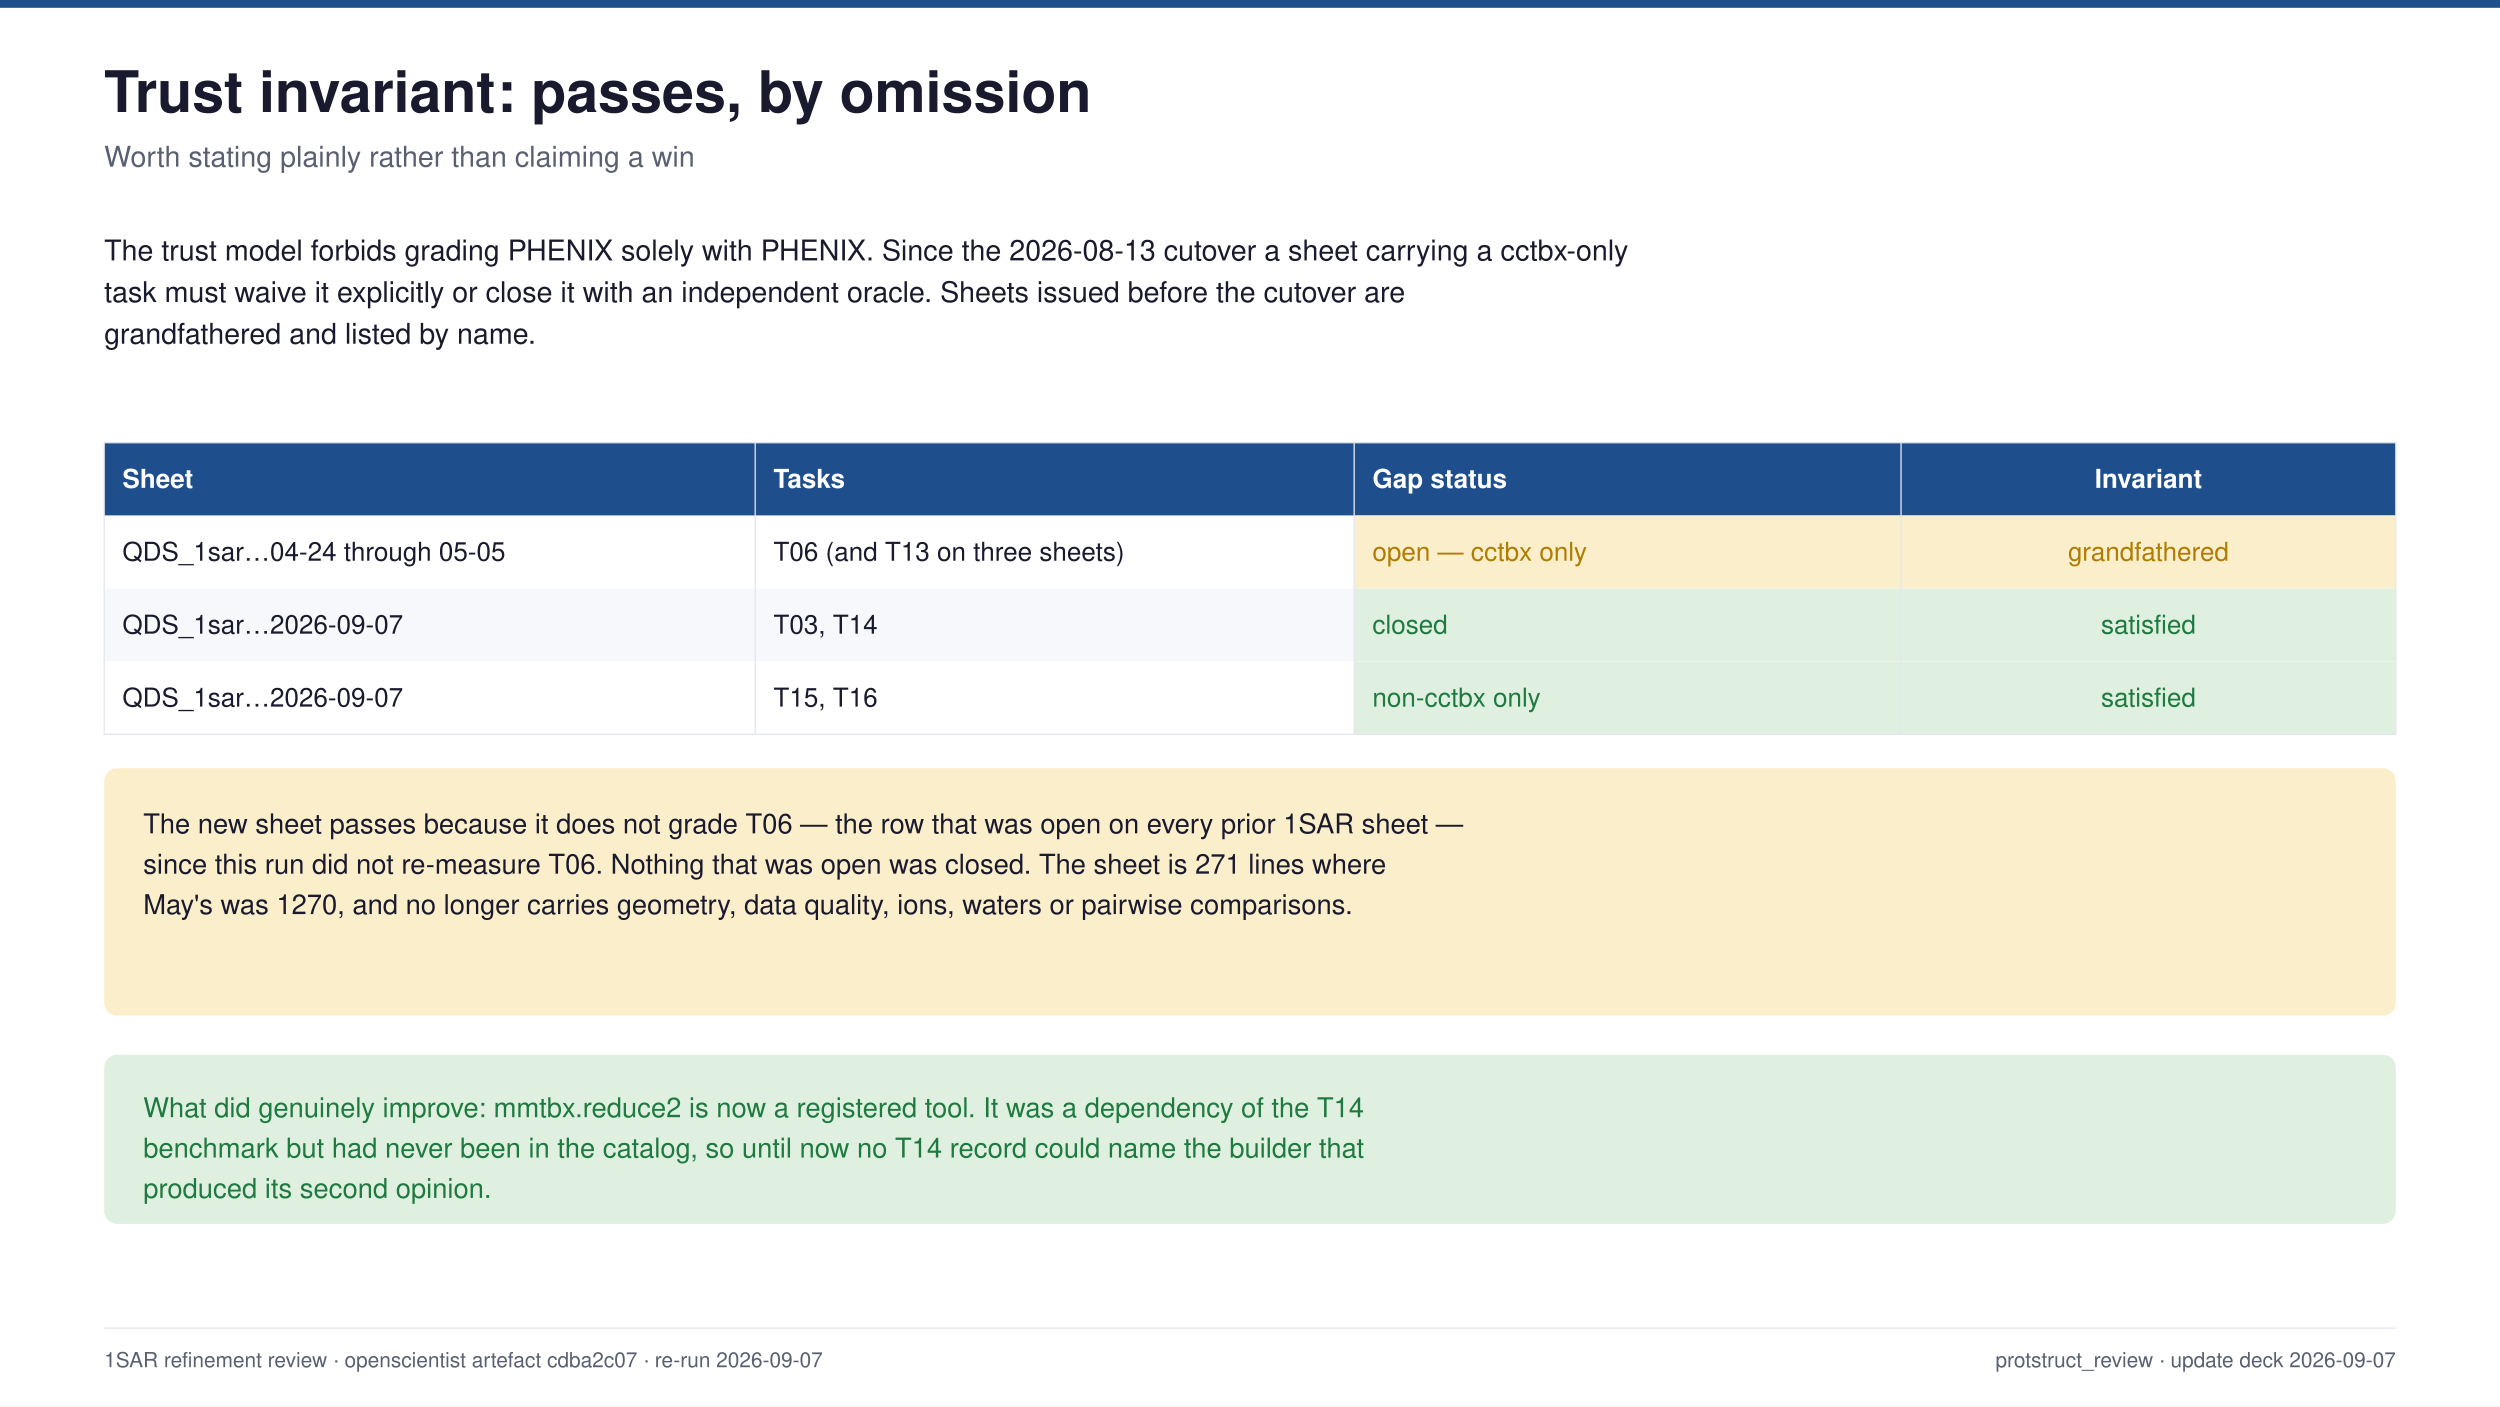
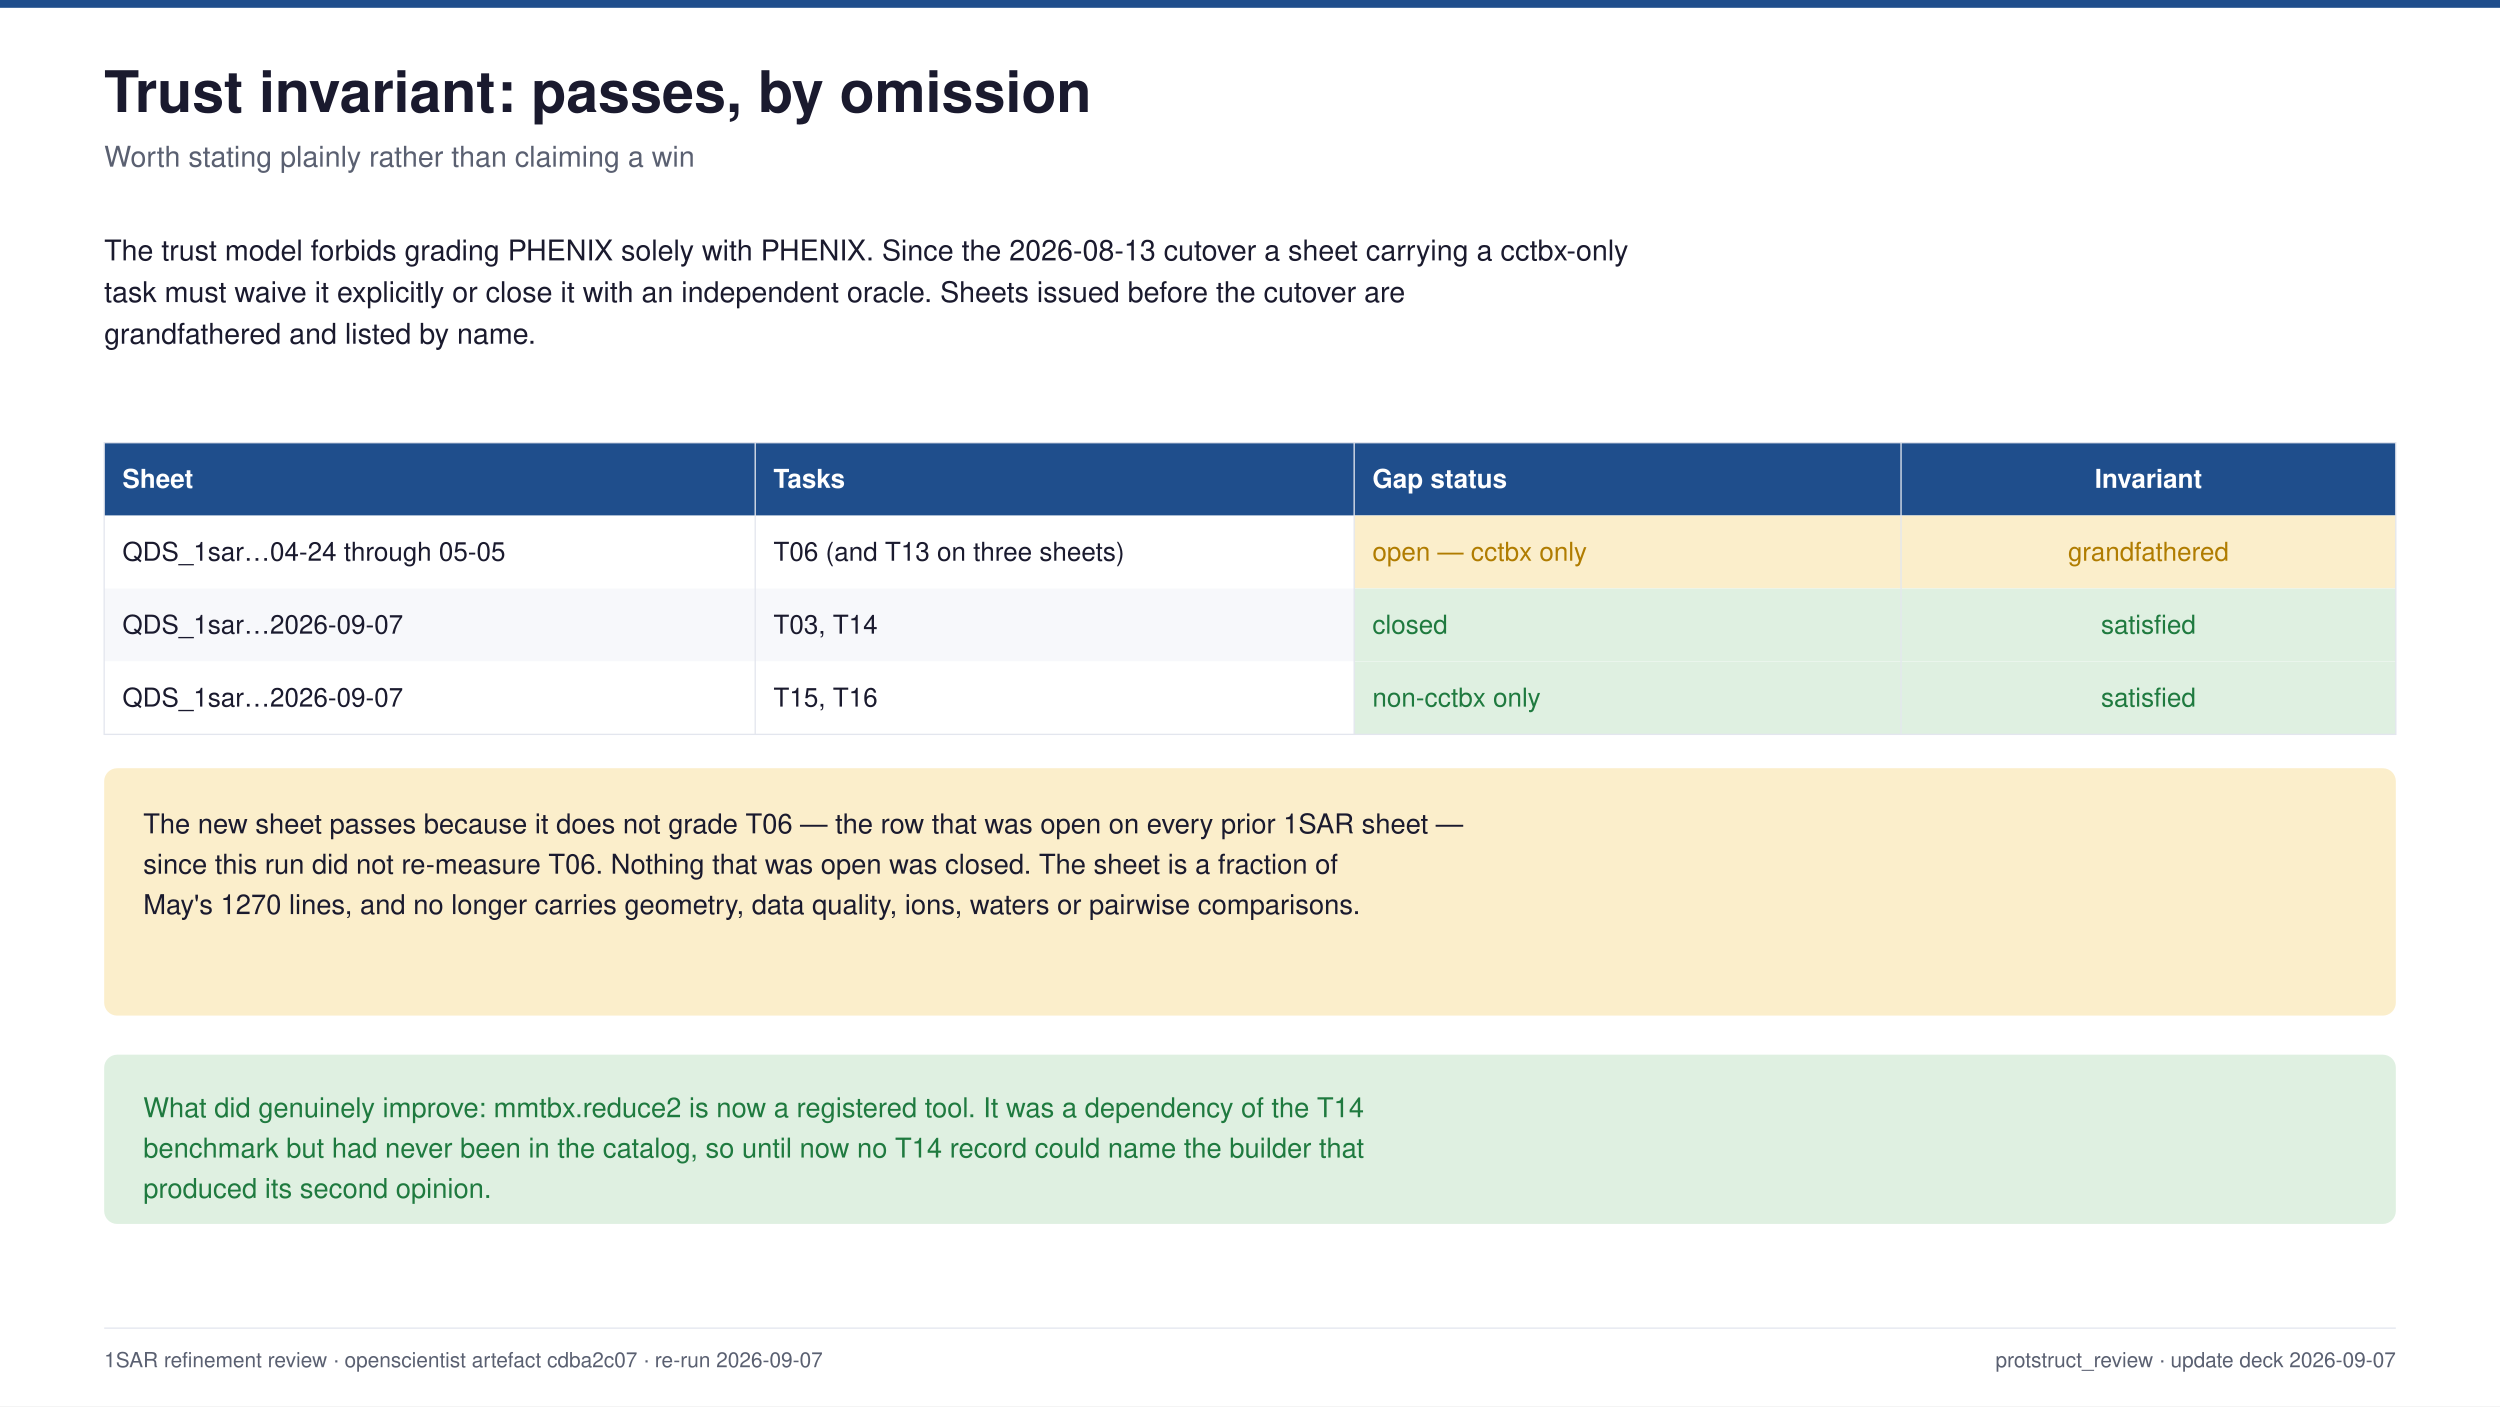
<svg xmlns="http://www.w3.org/2000/svg" width="1920" height="1080" viewBox="0 0 1920 1080" font-family="Helvetica, Arial, sans-serif">
  <rect width="100%" height="100%" fill="#ffffff" />
  <rect x="0" y="0" width="1920" height="6" fill="#1f4e8c" />
  <text x="80" y="86" font-size="44" font-weight="700" fill="#1a1a2e">Trust invariant: passes, by omission</text>
  <text x="80" y="128" font-size="22" font-weight="400" fill="#5a6071">Worth stating plainly rather than claiming a win</text>
  <line x1="80" y1="1020" x2="1840" y2="1020" stroke="#e3e6ee" stroke-width="1" />
  <text x="80" y="1050" font-size="16" fill="#5a6071">1SAR refinement review · openscientist artefact cdba2c07 · re-run 2026-09-07</text>
  <text x="1840" y="1050" font-size="16" fill="#5a6071" text-anchor="end">protstruct_review · update deck 2026-09-07</text>
  <text x="80" y="200" font-size="22" font-weight="400" fill="#1a1a2e">The trust model forbids grading PHENIX solely with PHENIX. Since the 2026-08-13 cutover a sheet carrying a cctbx-only</text>
  <text x="80" y="232" font-size="22" font-weight="400" fill="#1a1a2e">task must waive it explicitly or close it with an independent oracle. Sheets issued before the cutover are</text>
  <text x="80" y="264" font-size="22" font-weight="400" fill="#1a1a2e">grandfathered and listed by name.</text>
  <rect x="80" y="340" width="1760" height="56" fill="#1f4e8c" />
  <text x="94" y="374.667" font-size="20" font-weight="700" fill="#ffffff" text-anchor="start">Sheet</text>
  <text x="594" y="374.667" font-size="20" font-weight="700" fill="#ffffff" text-anchor="start">Tasks</text>
  <text x="1054" y="374.667" font-size="20" font-weight="700" fill="#ffffff" text-anchor="start">Gap status</text>
  <text x="1650.0" y="374.667" font-size="20" font-weight="700" fill="#ffffff" text-anchor="middle">Invariant</text>
  <rect x="80" y="396" width="1760" height="56" fill="#ffffff" />
  <text x="94" y="430.667" font-size="20" fill="#1a1a2e" text-anchor="start">QDS_1sar…04-24 through 05-05</text>
  <text x="594" y="430.667" font-size="20" fill="#1a1a2e" text-anchor="start">T06 (and T13 on three sheets)</text>
  <rect x="1040" y="396" width="420" height="56" fill="#fbeecb" />
  <text x="1054" y="430.667" font-size="20" fill="#b07c00" text-anchor="start">open — cctbx only</text>
  <rect x="1460" y="396" width="380" height="56" fill="#fbeecb" />
  <text x="1650.0" y="430.667" font-size="20" fill="#b07c00" text-anchor="middle">grandfathered</text>
  <rect x="80" y="452" width="1760" height="56" fill="#f7f8fb" />
  <text x="94" y="486.667" font-size="20" fill="#1a1a2e" text-anchor="start">QDS_1sar…2026-09-07</text>
  <text x="594" y="486.667" font-size="20" fill="#1a1a2e" text-anchor="start">T03, T14</text>
  <rect x="1040" y="452" width="420" height="56" fill="#dff0e1" />
  <text x="1054" y="486.667" font-size="20" fill="#1f7a3f" text-anchor="start">closed</text>
  <rect x="1460" y="452" width="380" height="56" fill="#dff0e1" />
  <text x="1650.0" y="486.667" font-size="20" fill="#1f7a3f" text-anchor="middle">satisfied</text>
  <rect x="80" y="508" width="1760" height="56" fill="#ffffff" />
  <text x="94" y="542.667" font-size="20" fill="#1a1a2e" text-anchor="start">QDS_1sar…2026-09-07</text>
  <text x="594" y="542.667" font-size="20" fill="#1a1a2e" text-anchor="start">T15, T16</text>
  <rect x="1040" y="508" width="420" height="56" fill="#dff0e1" />
  <text x="1054" y="542.667" font-size="20" fill="#1f7a3f" text-anchor="start">non-cctbx only</text>
  <rect x="1460" y="508" width="380" height="56" fill="#dff0e1" />
  <text x="1650.0" y="542.667" font-size="20" fill="#1f7a3f" text-anchor="middle">satisfied</text>
  <rect x="80" y="340" width="1760" height="224" fill="none" stroke="#e3e6ee" stroke-width="1" />
  <line x1="580" y1="340" x2="580" y2="564" stroke="#e3e6ee" stroke-width="1" />
  <line x1="1040" y1="340" x2="1040" y2="564" stroke="#e3e6ee" stroke-width="1" />
  <line x1="1460" y1="340" x2="1460" y2="564" stroke="#e3e6ee" stroke-width="1" />
  <rect x="80" y="590" width="1760" height="190" rx="10" ry="10" fill="#fbeecb" />
  <text x="110" y="640" font-size="21" font-weight="400" fill="#1a1a2e">The new sheet passes because it does not grade T06 — the row that was open on every prior 1SAR sheet —</text>
-   <text x="110" y="671" font-size="21" font-weight="400" fill="#1a1a2e">since this run did not re-measure T06. Nothing that was open was closed. The sheet is 271 lines where</text>
-   <text x="110" y="702" font-size="21" font-weight="400" fill="#1a1a2e">May's was 1270, and no longer carries geometry, data quality, ions, waters or pairwise comparisons.</text>
+   <text x="110" y="671" font-size="21" font-weight="400" fill="#1a1a2e">since this run did not re-measure T06. Nothing that was open was closed. The sheet is a fraction of</text>
+   <text x="110" y="702" font-size="21" font-weight="400" fill="#1a1a2e">May's 1270 lines, and no longer carries geometry, data quality, ions, waters or pairwise comparisons.</text>
  <rect x="80" y="810" width="1760" height="130" rx="10" ry="10" fill="#dff0e1" />
  <text x="110" y="858" font-size="21" font-weight="400" fill="#1f7a3f">What did genuinely improve: mmtbx.reduce2 is now a registered tool. It was a dependency of the T14</text>
  <text x="110" y="889" font-size="21" font-weight="400" fill="#1f7a3f">benchmark but had never been in the catalog, so until now no T14 record could name the builder that</text>
  <text x="110" y="920" font-size="21" font-weight="400" fill="#1f7a3f">produced its second opinion.</text>
</svg>
